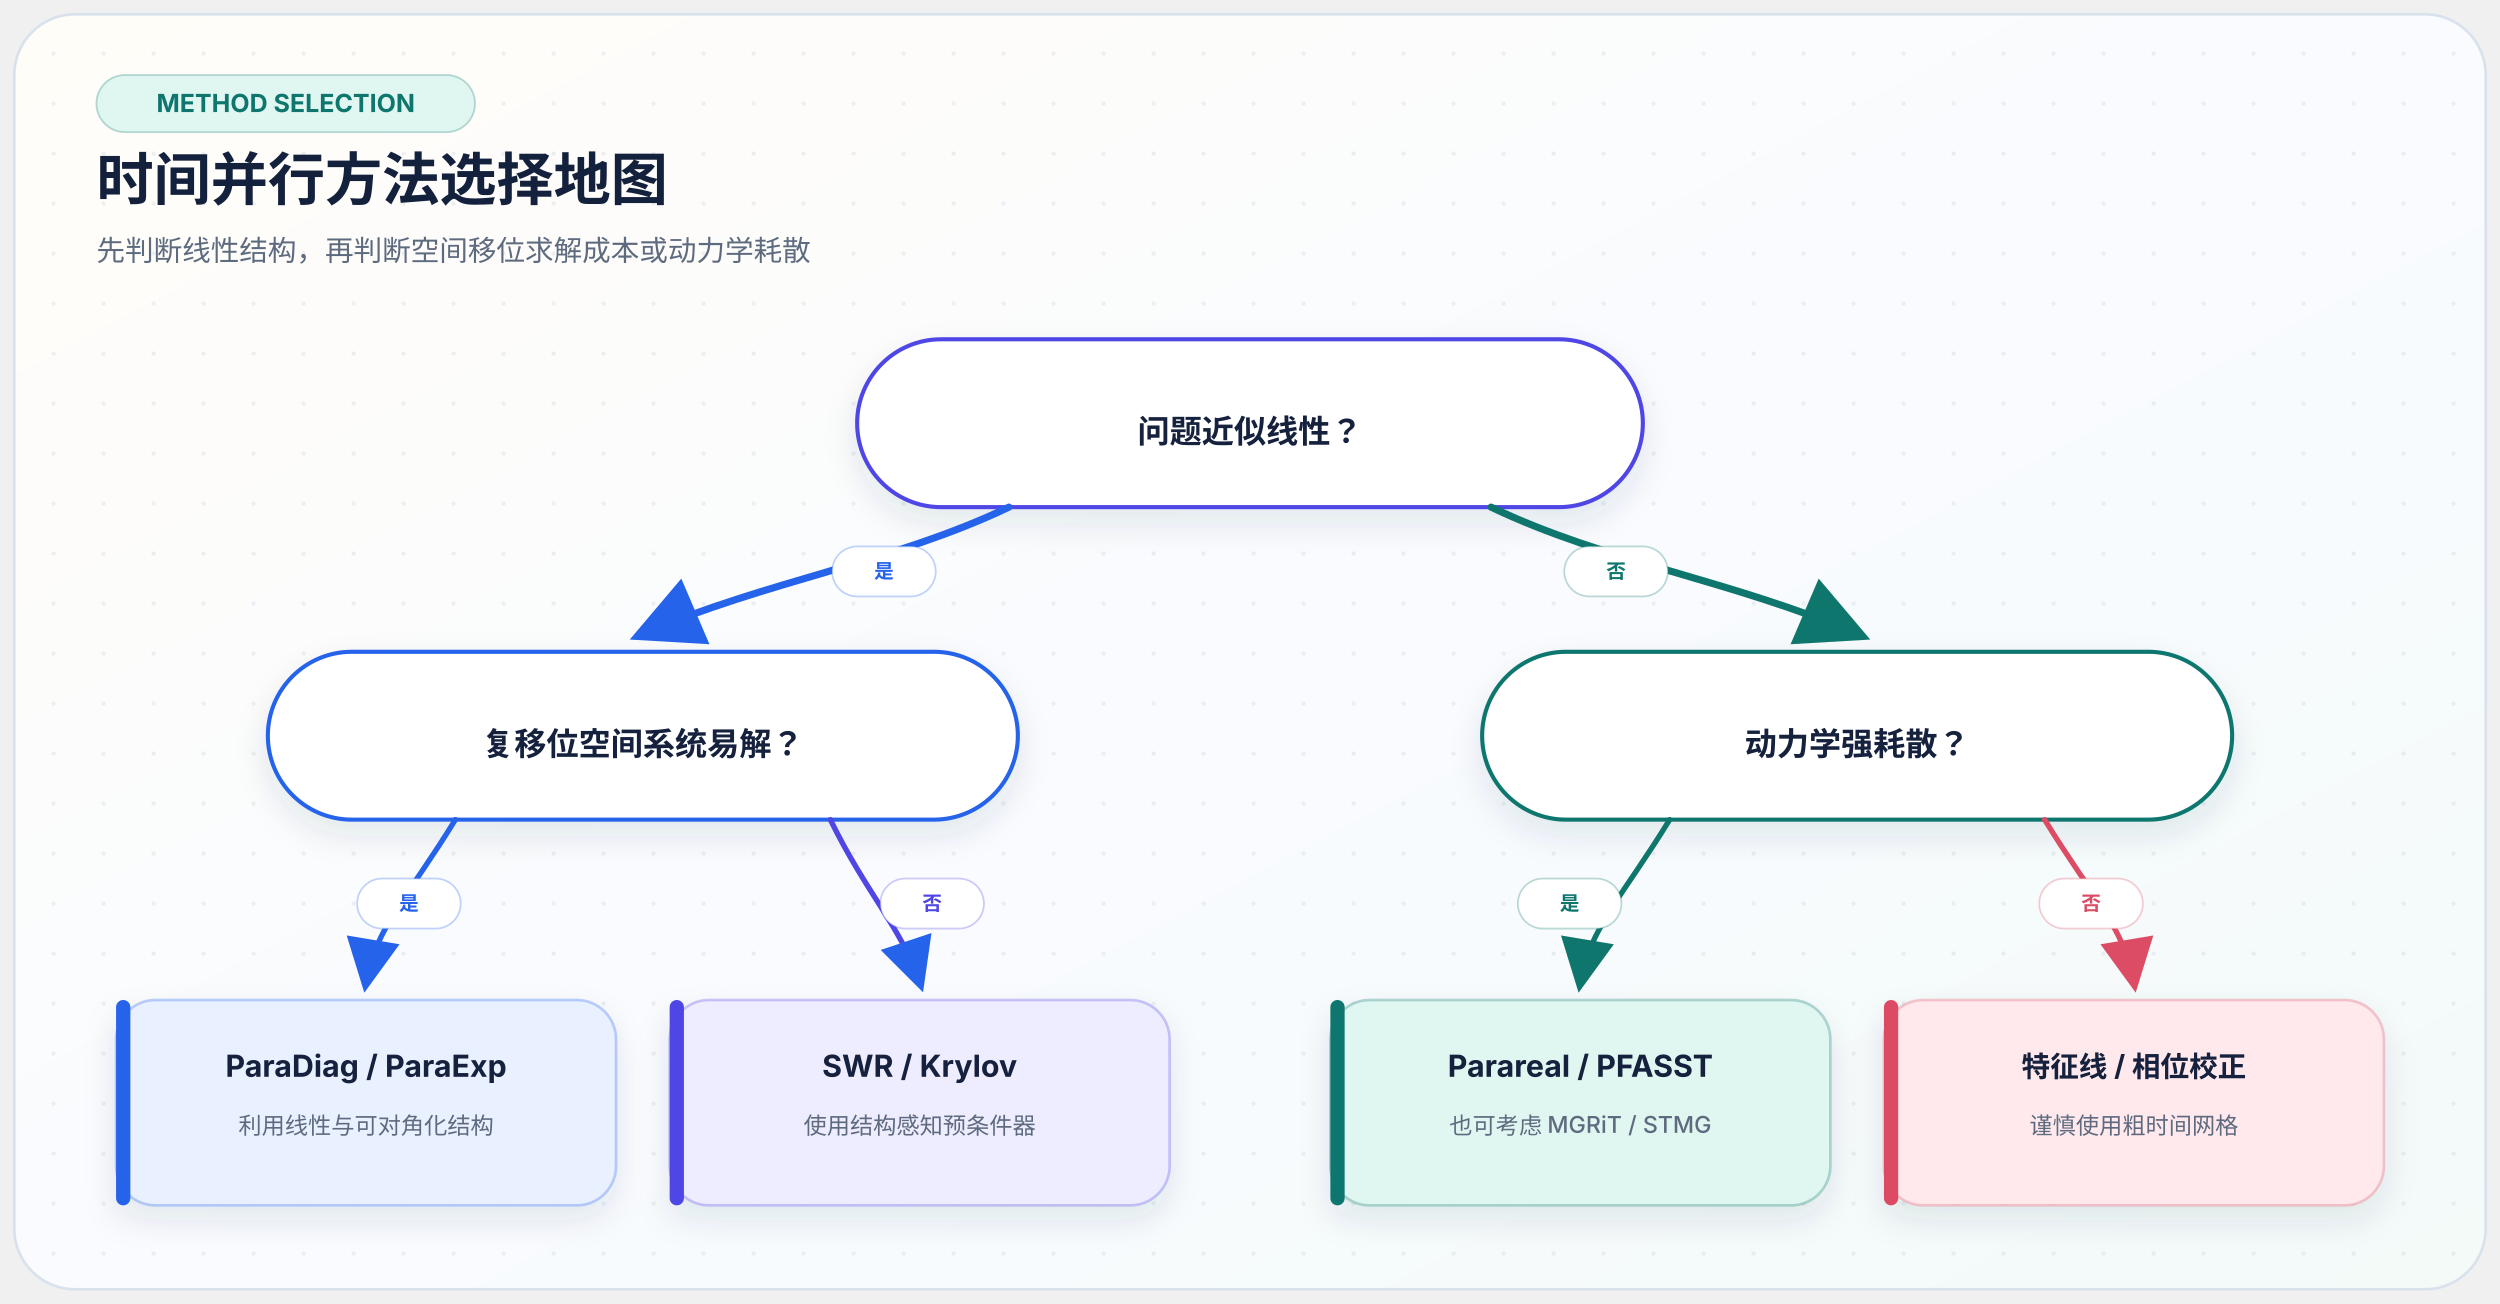
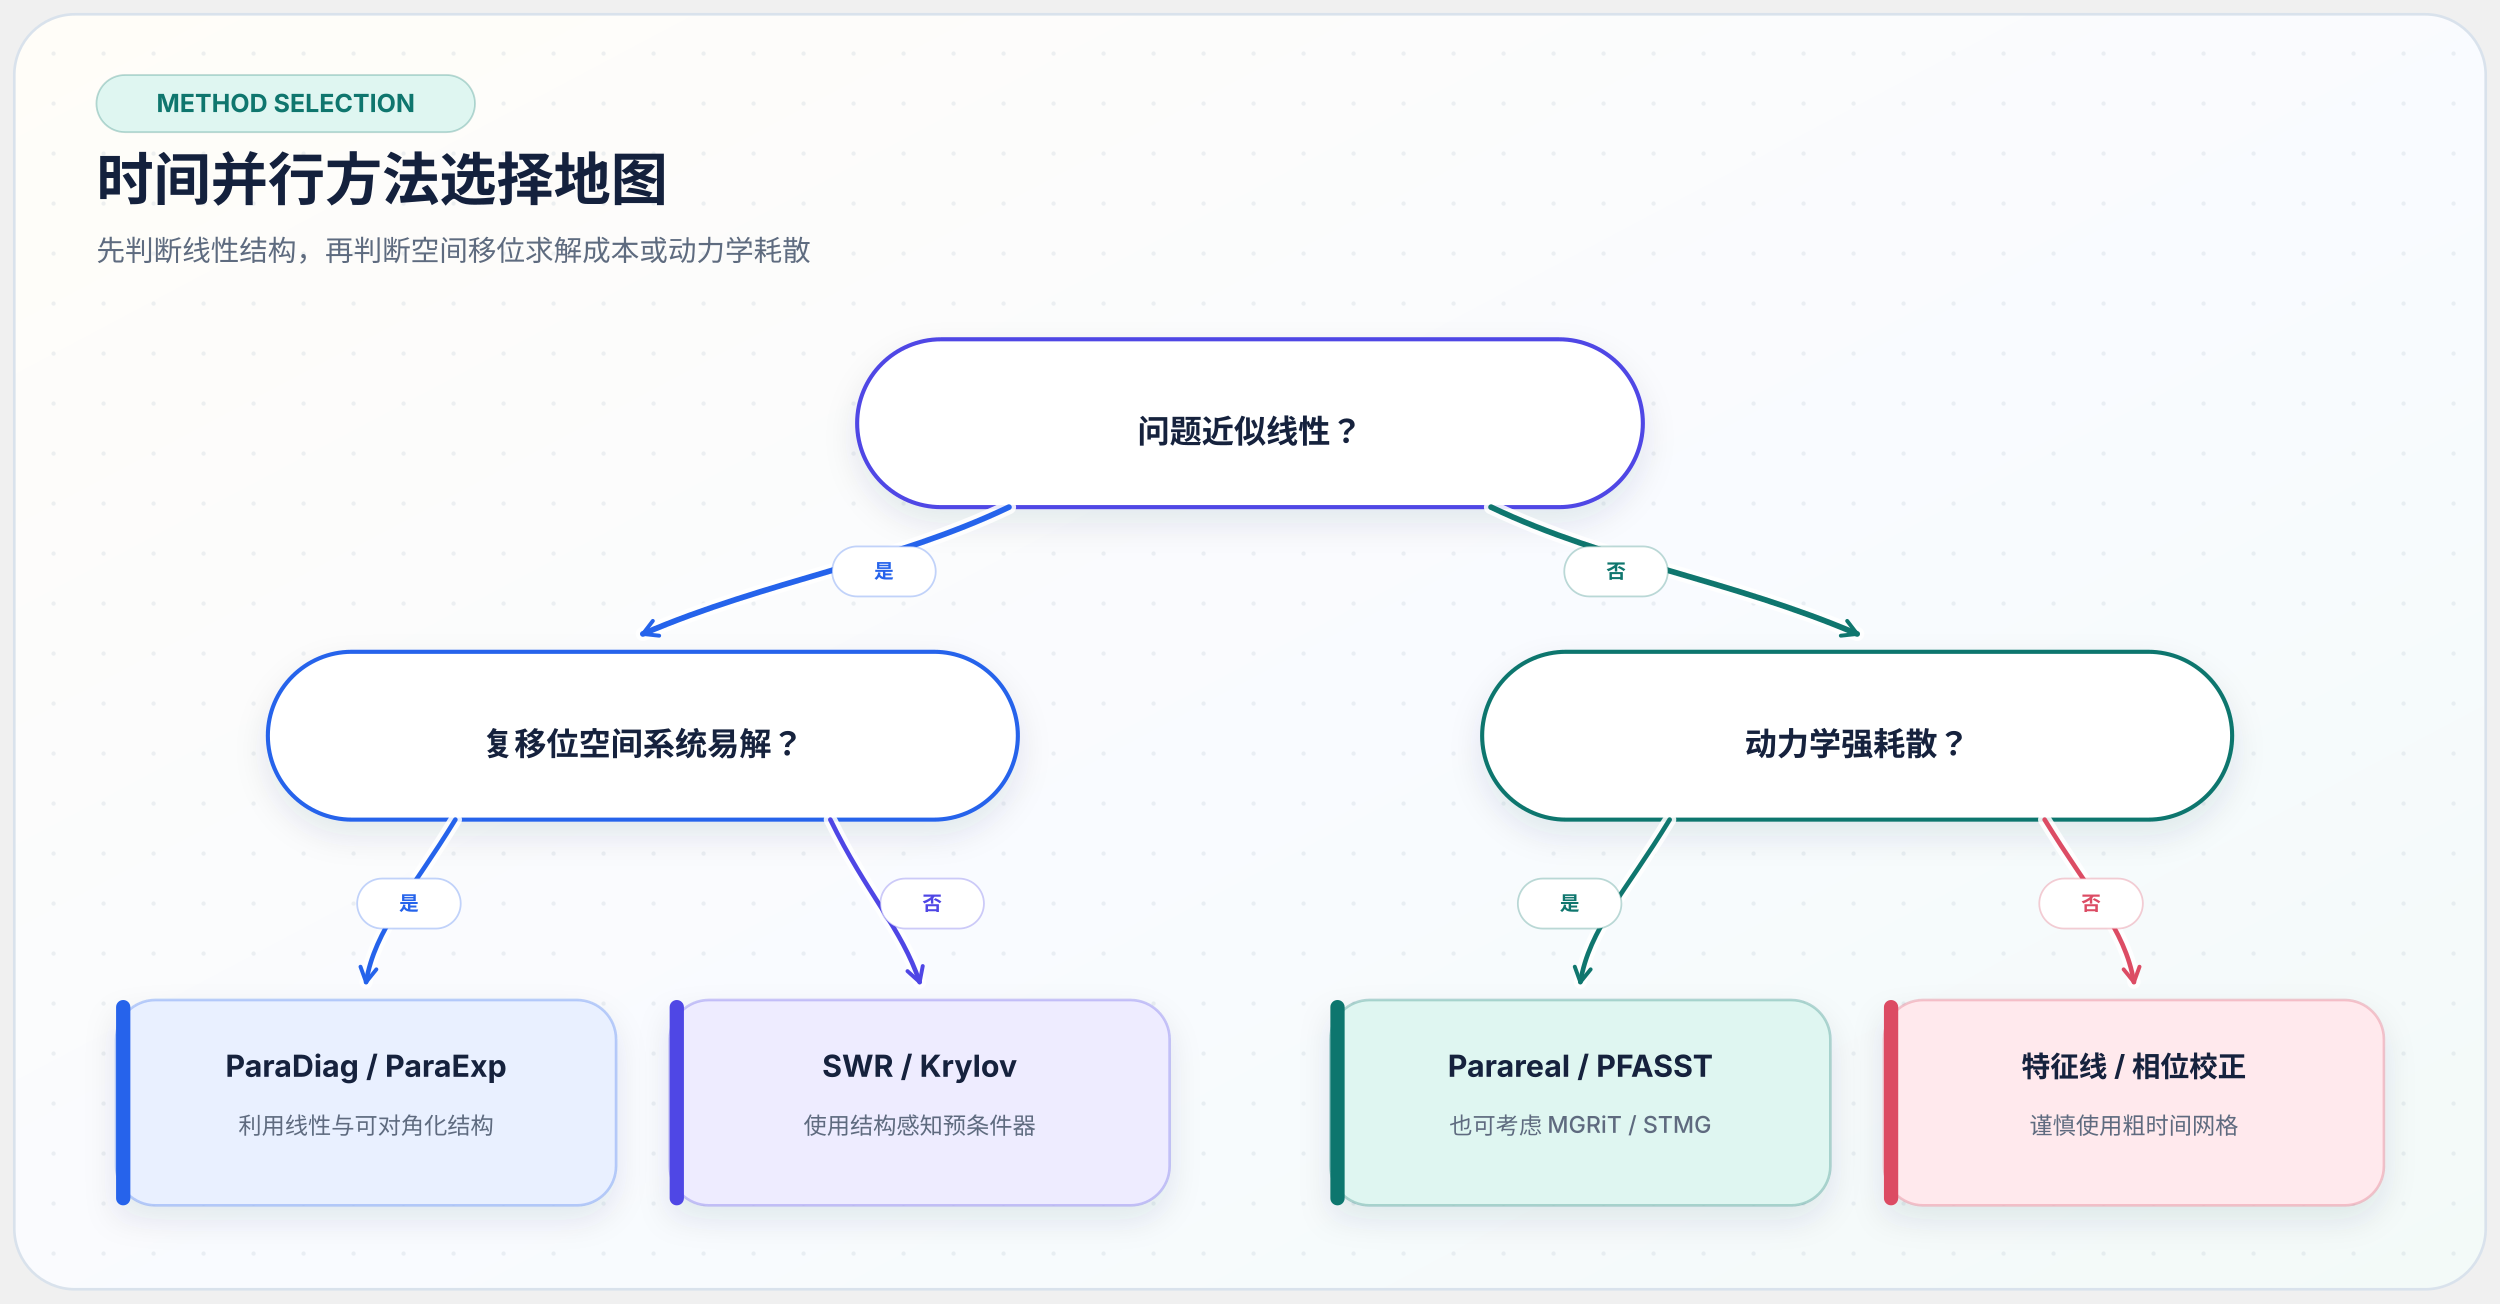
<svg xmlns="http://www.w3.org/2000/svg" width="1400" height="730" viewBox="0 0 1400 730" role="img" aria-labelledby="diagram-title diagram-desc">
  <defs>
    <linearGradient id="paper" x1="0" y1="0" x2="1" y2="1">
      <stop offset="0" stop-color="#fffdf8" />
      <stop offset=".55" stop-color="#f9fbff" />
      <stop offset="1" stop-color="#f3faf8" />
    </linearGradient>
    <pattern id="dots" width="28" height="28" patternUnits="userSpaceOnUse">
      <circle cx="2" cy="2" r="1.2" fill="#9fb0c2" opacity=".18" />
    </pattern>
    <filter id="shadow" x="-20%" y="-20%" width="140%" height="150%">
      <feDropShadow dx="0" dy="8" stdDeviation="9" flood-color="#183153" flood-opacity=".10" />
    </filter>
-     <marker id="arrow" markerWidth="10" markerHeight="10" refX="8" refY="5" orient="auto" markerUnits="strokeWidth">
-       <path d="M 0 0 L 10 5 L 0 10 z" fill="#b8c4d2" />
+     <marker id="arrow" markerWidth="12" markerHeight="12" refX="10" refY="6" orient="auto" markerUnits="userSpaceOnUse">
+       <path d="M 2 1.5 L 10 6 L 2 10.5" fill="none" stroke="#b8c4d2" stroke-width="2.2" stroke-linecap="round" stroke-linejoin="round" />
    </marker>
-     <marker id="arrowTeal" markerWidth="10" markerHeight="10" refX="8" refY="5" orient="auto" markerUnits="strokeWidth">
-       <path d="M 0 0 L 10 5 L 0 10 z" fill="#0f766e" />
+     <marker id="arrowTeal" markerWidth="12" markerHeight="12" refX="10" refY="6" orient="auto" markerUnits="userSpaceOnUse">
+       <path d="M 2 1.5 L 10 6 L 2 10.5" fill="none" stroke="#0f766e" stroke-width="2.2" stroke-linecap="round" stroke-linejoin="round" />
    </marker>
-     <marker id="arrowBlue" markerWidth="10" markerHeight="10" refX="8" refY="5" orient="auto" markerUnits="strokeWidth">
-       <path d="M 0 0 L 10 5 L 0 10 z" fill="#2563eb" />
+     <marker id="arrowBlue" markerWidth="12" markerHeight="12" refX="10" refY="6" orient="auto" markerUnits="userSpaceOnUse">
+       <path d="M 2 1.5 L 10 6 L 2 10.5" fill="none" stroke="#2563eb" stroke-width="2.2" stroke-linecap="round" stroke-linejoin="round" />
    </marker>
-     <marker id="arrowAmber" markerWidth="10" markerHeight="10" refX="8" refY="5" orient="auto" markerUnits="strokeWidth">
-       <path d="M 0 0 L 10 5 L 0 10 z" fill="#d97706" />
+     <marker id="arrowIndigo" markerWidth="12" markerHeight="12" refX="10" refY="6" orient="auto" markerUnits="userSpaceOnUse">
+       <path d="M 2 1.5 L 10 6 L 2 10.5" fill="none" stroke="#4f46e5" stroke-width="2.2" stroke-linecap="round" stroke-linejoin="round" />
    </marker>
-     <marker id="arrowRose" markerWidth="10" markerHeight="10" refX="8" refY="5" orient="auto" markerUnits="strokeWidth">
-       <path d="M 0 0 L 10 5 L 0 10 z" fill="#dc4c64" />
+     <marker id="arrowAmber" markerWidth="12" markerHeight="12" refX="10" refY="6" orient="auto" markerUnits="userSpaceOnUse">
+       <path d="M 2 1.5 L 10 6 L 2 10.5" fill="none" stroke="#d97706" stroke-width="2.2" stroke-linecap="round" stroke-linejoin="round" />
+     </marker>
+     <marker id="arrowRose" markerWidth="12" markerHeight="12" refX="10" refY="6" orient="auto" markerUnits="userSpaceOnUse">
+       <path d="M 2 1.5 L 10 6 L 2 10.5" fill="none" stroke="#dc4c64" stroke-width="2.2" stroke-linecap="round" stroke-linejoin="round" />
+     </marker>
+     <marker id="arrowGreen" markerWidth="12" markerHeight="12" refX="10" refY="6" orient="auto" markerUnits="userSpaceOnUse">
+       <path d="M 2 1.5 L 10 6 L 2 10.5" fill="none" stroke="#16865b" stroke-width="2.2" stroke-linecap="round" stroke-linejoin="round" />
    </marker>
  </defs>
  <rect x="8" y="8" width="1384" height="714" rx="34" fill="url(#paper)" stroke="#d9e2ec" stroke-width="1.5" />
  <rect x="8" y="8" width="1384" height="714" rx="34" fill="url(#dots)" />
  <g>
    <rect x="54" y="42" width="212" height="32" rx="16" fill="#dff6f1" stroke="#0f766e" stroke-opacity=".28" />
    <text x="160" y="62.76" text-anchor="middle" font-family="Inter, Noto Sans SC, PingFang SC, Microsoft YaHei, system-ui, sans-serif" font-size="14" font-weight="700" fill="#0f766e" opacity="1">
      <tspan x="160" dy="0">METHOD SELECTION</tspan>
    </text>
  </g>
  <text x="54" y="112" text-anchor="start" font-family="Inter, Noto Sans SC, PingFang SC, Microsoft YaHei, system-ui, sans-serif" font-size="32" font-weight="800" fill="#14213d" opacity="1">
    <tspan x="54" dy="0">时间并行方法选择地图</tspan>
  </text>
  <text x="54" y="146" text-anchor="start" font-family="Inter, Noto Sans SC, PingFang SC, Microsoft YaHei, system-ui, sans-serif" font-size="16" font-weight="500" fill="#5e6b7f" opacity="1">
    <tspan x="54" dy="0">先判断线性结构，再判断空间移位求解成本或动力学耗散</tspan>
  </text>
  <g filter="url(#shadow)">
    <rect x="480" y="190" width="440" height="94" rx="47" fill="#ffffff" stroke="#4f46e5" stroke-width="2.3" />
    <text x="700" y="248" text-anchor="middle" font-family="Inter, Noto Sans SC, PingFang SC, Microsoft YaHei, system-ui, sans-serif" font-size="18" font-weight="800" fill="#14213d" opacity="1">
      <tspan x="700" dy="0">问题近似线性？</tspan>
    </text>
  </g>
  <g filter="url(#shadow)">
    <rect x="150" y="365" width="420" height="94" rx="47" fill="#ffffff" stroke="#2563eb" stroke-width="2.3" />
    <text x="360" y="423" text-anchor="middle" font-family="Inter, Noto Sans SC, PingFang SC, Microsoft YaHei, system-ui, sans-serif" font-size="18" font-weight="800" fill="#14213d" opacity="1">
      <tspan x="360" dy="0">复移位空间系统易解？</tspan>
    </text>
  </g>
  <g filter="url(#shadow)">
    <rect x="830" y="365" width="420" height="94" rx="47" fill="#ffffff" stroke="#0f766e" stroke-width="2.3" />
    <text x="1040" y="423" text-anchor="middle" font-family="Inter, Noto Sans SC, PingFang SC, Microsoft YaHei, system-ui, sans-serif" font-size="18" font-weight="800" fill="#14213d" opacity="1">
      <tspan x="1040" dy="0">动力学强耗散？</tspan>
    </text>
  </g>
-   <path d="M 565 284 C 500 315, 430 325, 360 355" fill="none" stroke="#2563eb" stroke-width="4" stroke-linecap="round" stroke-linejoin="round" marker-end="url(#arrowBlue)" opacity="1" />
-   <path d="M 835 284 C 900 315, 970 325, 1040 355" fill="none" stroke="#0f766e" stroke-width="4" stroke-linecap="round" stroke-linejoin="round" marker-end="url(#arrowTeal)" opacity="1" />
+   <g class="flow-connector" opacity="1">
+     <path d="M 565 284 C 500 315, 430 325, 360 355" fill="none" stroke="#ffffff" stroke-opacity=".88" stroke-width="8" stroke-linecap="round" stroke-linejoin="round" />
+     <path d="M 565 284 C 500 315, 430 325, 360 355" fill="none" stroke="#2563eb" stroke-width="3.2" stroke-linecap="round" stroke-linejoin="round" marker-end="url(#arrowBlue)" />
+   </g>
+   <g class="flow-connector" opacity="1">
+     <path d="M 835 284 C 900 315, 970 325, 1040 355" fill="none" stroke="#ffffff" stroke-opacity=".88" stroke-width="8" stroke-linecap="round" stroke-linejoin="round" />
+     <path d="M 835 284 C 900 315, 970 325, 1040 355" fill="none" stroke="#0f766e" stroke-width="3.2" stroke-linecap="round" stroke-linejoin="round" marker-end="url(#arrowTeal)" />
+   </g>
  <g>
    <rect x="466" y="306" width="58" height="28" rx="14" fill="#ffffff" stroke="#2563eb" stroke-opacity=".28" />
    <text x="495" y="323.74" text-anchor="middle" font-family="Inter, Noto Sans SC, PingFang SC, Microsoft YaHei, system-ui, sans-serif" font-size="11" font-weight="700" fill="#2563eb" opacity="1">
      <tspan x="495" dy="0">是</tspan>
    </text>
  </g>
  <g>
    <rect x="876" y="306" width="58" height="28" rx="14" fill="#ffffff" stroke="#0f766e" stroke-opacity=".28" />
    <text x="905" y="323.74" text-anchor="middle" font-family="Inter, Noto Sans SC, PingFang SC, Microsoft YaHei, system-ui, sans-serif" font-size="11" font-weight="700" fill="#0f766e" opacity="1">
      <tspan x="905" dy="0">否</tspan>
    </text>
  </g>
  <g filter="url(#shadow)">
    <rect x="65" y="560" width="280" height="115" rx="22" fill="#e9f0ff" stroke="#2563eb" stroke-opacity=".28" stroke-width="1.5" />
    <rect x="65" y="560" width="8" height="115" rx="4" fill="#2563eb" />
    <text x="205" y="603" text-anchor="middle" font-family="Inter, Noto Sans SC, PingFang SC, Microsoft YaHei, system-ui, sans-serif" font-size="17" font-weight="750" fill="#14213d" opacity="1">
      <tspan x="205" dy="0">ParaDiag / ParaExp</tspan>
    </text>
    <text x="205" y="635" text-anchor="middle" font-family="Inter, Noto Sans SC, PingFang SC, Microsoft YaHei, system-ui, sans-serif" font-size="13" font-weight="500" fill="#5e6b7f" opacity="1">
      <tspan x="205" dy="0">利用线性与可对角化结构</tspan>
    </text>
  </g>
  <g filter="url(#shadow)">
    <rect x="375" y="560" width="280" height="115" rx="22" fill="#eeecff" stroke="#4f46e5" stroke-opacity=".28" stroke-width="1.5" />
    <rect x="375" y="560" width="8" height="115" rx="4" fill="#4f46e5" />
    <text x="515" y="603" text-anchor="middle" font-family="Inter, Noto Sans SC, PingFang SC, Microsoft YaHei, system-ui, sans-serif" font-size="17" font-weight="750" fill="#14213d" opacity="1">
      <tspan x="515" dy="0">SWR / Krylov</tspan>
    </text>
    <text x="515" y="635" text-anchor="middle" font-family="Inter, Noto Sans SC, PingFang SC, Microsoft YaHei, system-ui, sans-serif" font-size="13" font-weight="500" fill="#5e6b7f" opacity="1">
      <tspan x="515" dy="0">使用结构感知预条件器</tspan>
    </text>
  </g>
  <g filter="url(#shadow)">
    <rect x="745" y="560" width="280" height="115" rx="22" fill="#dff6f1" stroke="#0f766e" stroke-opacity=".28" stroke-width="1.5" />
    <rect x="745" y="560" width="8" height="115" rx="4" fill="#0f766e" />
    <text x="885" y="603" text-anchor="middle" font-family="Inter, Noto Sans SC, PingFang SC, Microsoft YaHei, system-ui, sans-serif" font-size="17" font-weight="750" fill="#14213d" opacity="1">
      <tspan x="885" dy="0">Parareal / PFASST</tspan>
    </text>
    <text x="885" y="635" text-anchor="middle" font-family="Inter, Noto Sans SC, PingFang SC, Microsoft YaHei, system-ui, sans-serif" font-size="13" font-weight="500" fill="#5e6b7f" opacity="1">
      <tspan x="885" dy="0">也可考虑 MGRiT / STMG</tspan>
    </text>
  </g>
  <g filter="url(#shadow)">
    <rect x="1055" y="560" width="280" height="115" rx="22" fill="#ffe9ed" stroke="#dc4c64" stroke-opacity=".28" stroke-width="1.5" />
    <rect x="1055" y="560" width="8" height="115" rx="4" fill="#dc4c64" />
    <text x="1195" y="603" text-anchor="middle" font-family="Inter, Noto Sans SC, PingFang SC, Microsoft YaHei, system-ui, sans-serif" font-size="16" font-weight="750" fill="#14213d" opacity="1">
      <tspan x="1195" dy="0">特征线 / 相位校正</tspan>
    </text>
    <text x="1195" y="635" text-anchor="middle" font-family="Inter, Noto Sans SC, PingFang SC, Microsoft YaHei, system-ui, sans-serif" font-size="13" font-weight="500" fill="#5e6b7f" opacity="1">
      <tspan x="1195" dy="0">谨慎使用粗时间网格</tspan>
    </text>
  </g>
-   <path d="M 255 459 C 230 500, 210 520, 205 550" fill="none" stroke="#2563eb" stroke-width="3" stroke-linecap="round" stroke-linejoin="round" marker-end="url(#arrowBlue)" opacity="1" />
-   <path d="M 465 459 C 485 500, 505 520, 515 550" fill="none" stroke="#4f46e5" stroke-width="3" stroke-linecap="round" stroke-linejoin="round" marker-end="url(#arrowBlue)" opacity="1" />
-   <path d="M 935 459 C 910 500, 890 520, 885 550" fill="none" stroke="#0f766e" stroke-width="3" stroke-linecap="round" stroke-linejoin="round" marker-end="url(#arrowTeal)" opacity="1" />
-   <path d="M 1145 459 C 1170 500, 1190 520, 1195 550" fill="none" stroke="#dc4c64" stroke-width="3" stroke-linecap="round" stroke-linejoin="round" marker-end="url(#arrowRose)" opacity="1" />
+   <g class="flow-connector" opacity="1">
+     <path d="M 255 459 C 230 500, 210 520, 205 550" fill="none" stroke="#ffffff" stroke-opacity=".88" stroke-width="7.4" stroke-linecap="round" stroke-linejoin="round" />
+     <path d="M 255 459 C 230 500, 210 520, 205 550" fill="none" stroke="#2563eb" stroke-width="2.6" stroke-linecap="round" stroke-linejoin="round" marker-end="url(#arrowBlue)" />
+   </g>
+   <g class="flow-connector" opacity="1">
+     <path d="M 465 459 C 485 500, 505 520, 515 550" fill="none" stroke="#ffffff" stroke-opacity=".88" stroke-width="7.4" stroke-linecap="round" stroke-linejoin="round" />
+     <path d="M 465 459 C 485 500, 505 520, 515 550" fill="none" stroke="#4f46e5" stroke-width="2.6" stroke-linecap="round" stroke-linejoin="round" marker-end="url(#arrowIndigo)" />
+   </g>
+   <g class="flow-connector" opacity="1">
+     <path d="M 935 459 C 910 500, 890 520, 885 550" fill="none" stroke="#ffffff" stroke-opacity=".88" stroke-width="7.4" stroke-linecap="round" stroke-linejoin="round" />
+     <path d="M 935 459 C 910 500, 890 520, 885 550" fill="none" stroke="#0f766e" stroke-width="2.6" stroke-linecap="round" stroke-linejoin="round" marker-end="url(#arrowTeal)" />
+   </g>
+   <g class="flow-connector" opacity="1">
+     <path d="M 1145 459 C 1170 500, 1190 520, 1195 550" fill="none" stroke="#ffffff" stroke-opacity=".88" stroke-width="7.4" stroke-linecap="round" stroke-linejoin="round" />
+     <path d="M 1145 459 C 1170 500, 1190 520, 1195 550" fill="none" stroke="#dc4c64" stroke-width="2.6" stroke-linecap="round" stroke-linejoin="round" marker-end="url(#arrowRose)" />
+   </g>
  <g>
    <rect x="200" y="492" width="58" height="28" rx="14" fill="#ffffff" stroke="#2563eb" stroke-opacity=".28" />
    <text x="229" y="509.74" text-anchor="middle" font-family="Inter, Noto Sans SC, PingFang SC, Microsoft YaHei, system-ui, sans-serif" font-size="11" font-weight="700" fill="#2563eb" opacity="1">
      <tspan x="229" dy="0">是</tspan>
    </text>
  </g>
  <g>
    <rect x="493" y="492" width="58" height="28" rx="14" fill="#ffffff" stroke="#4f46e5" stroke-opacity=".28" />
    <text x="522" y="509.74" text-anchor="middle" font-family="Inter, Noto Sans SC, PingFang SC, Microsoft YaHei, system-ui, sans-serif" font-size="11" font-weight="700" fill="#4f46e5" opacity="1">
      <tspan x="522" dy="0">否</tspan>
    </text>
  </g>
  <g>
    <rect x="850" y="492" width="58" height="28" rx="14" fill="#ffffff" stroke="#0f766e" stroke-opacity=".28" />
    <text x="879" y="509.74" text-anchor="middle" font-family="Inter, Noto Sans SC, PingFang SC, Microsoft YaHei, system-ui, sans-serif" font-size="11" font-weight="700" fill="#0f766e" opacity="1">
      <tspan x="879" dy="0">是</tspan>
    </text>
  </g>
  <g>
    <rect x="1142" y="492" width="58" height="28" rx="14" fill="#ffffff" stroke="#dc4c64" stroke-opacity=".28" />
    <text x="1171" y="509.74" text-anchor="middle" font-family="Inter, Noto Sans SC, PingFang SC, Microsoft YaHei, system-ui, sans-serif" font-size="11" font-weight="700" fill="#dc4c64" opacity="1">
      <tspan x="1171" dy="0">否</tspan>
    </text>
  </g>
</svg>
